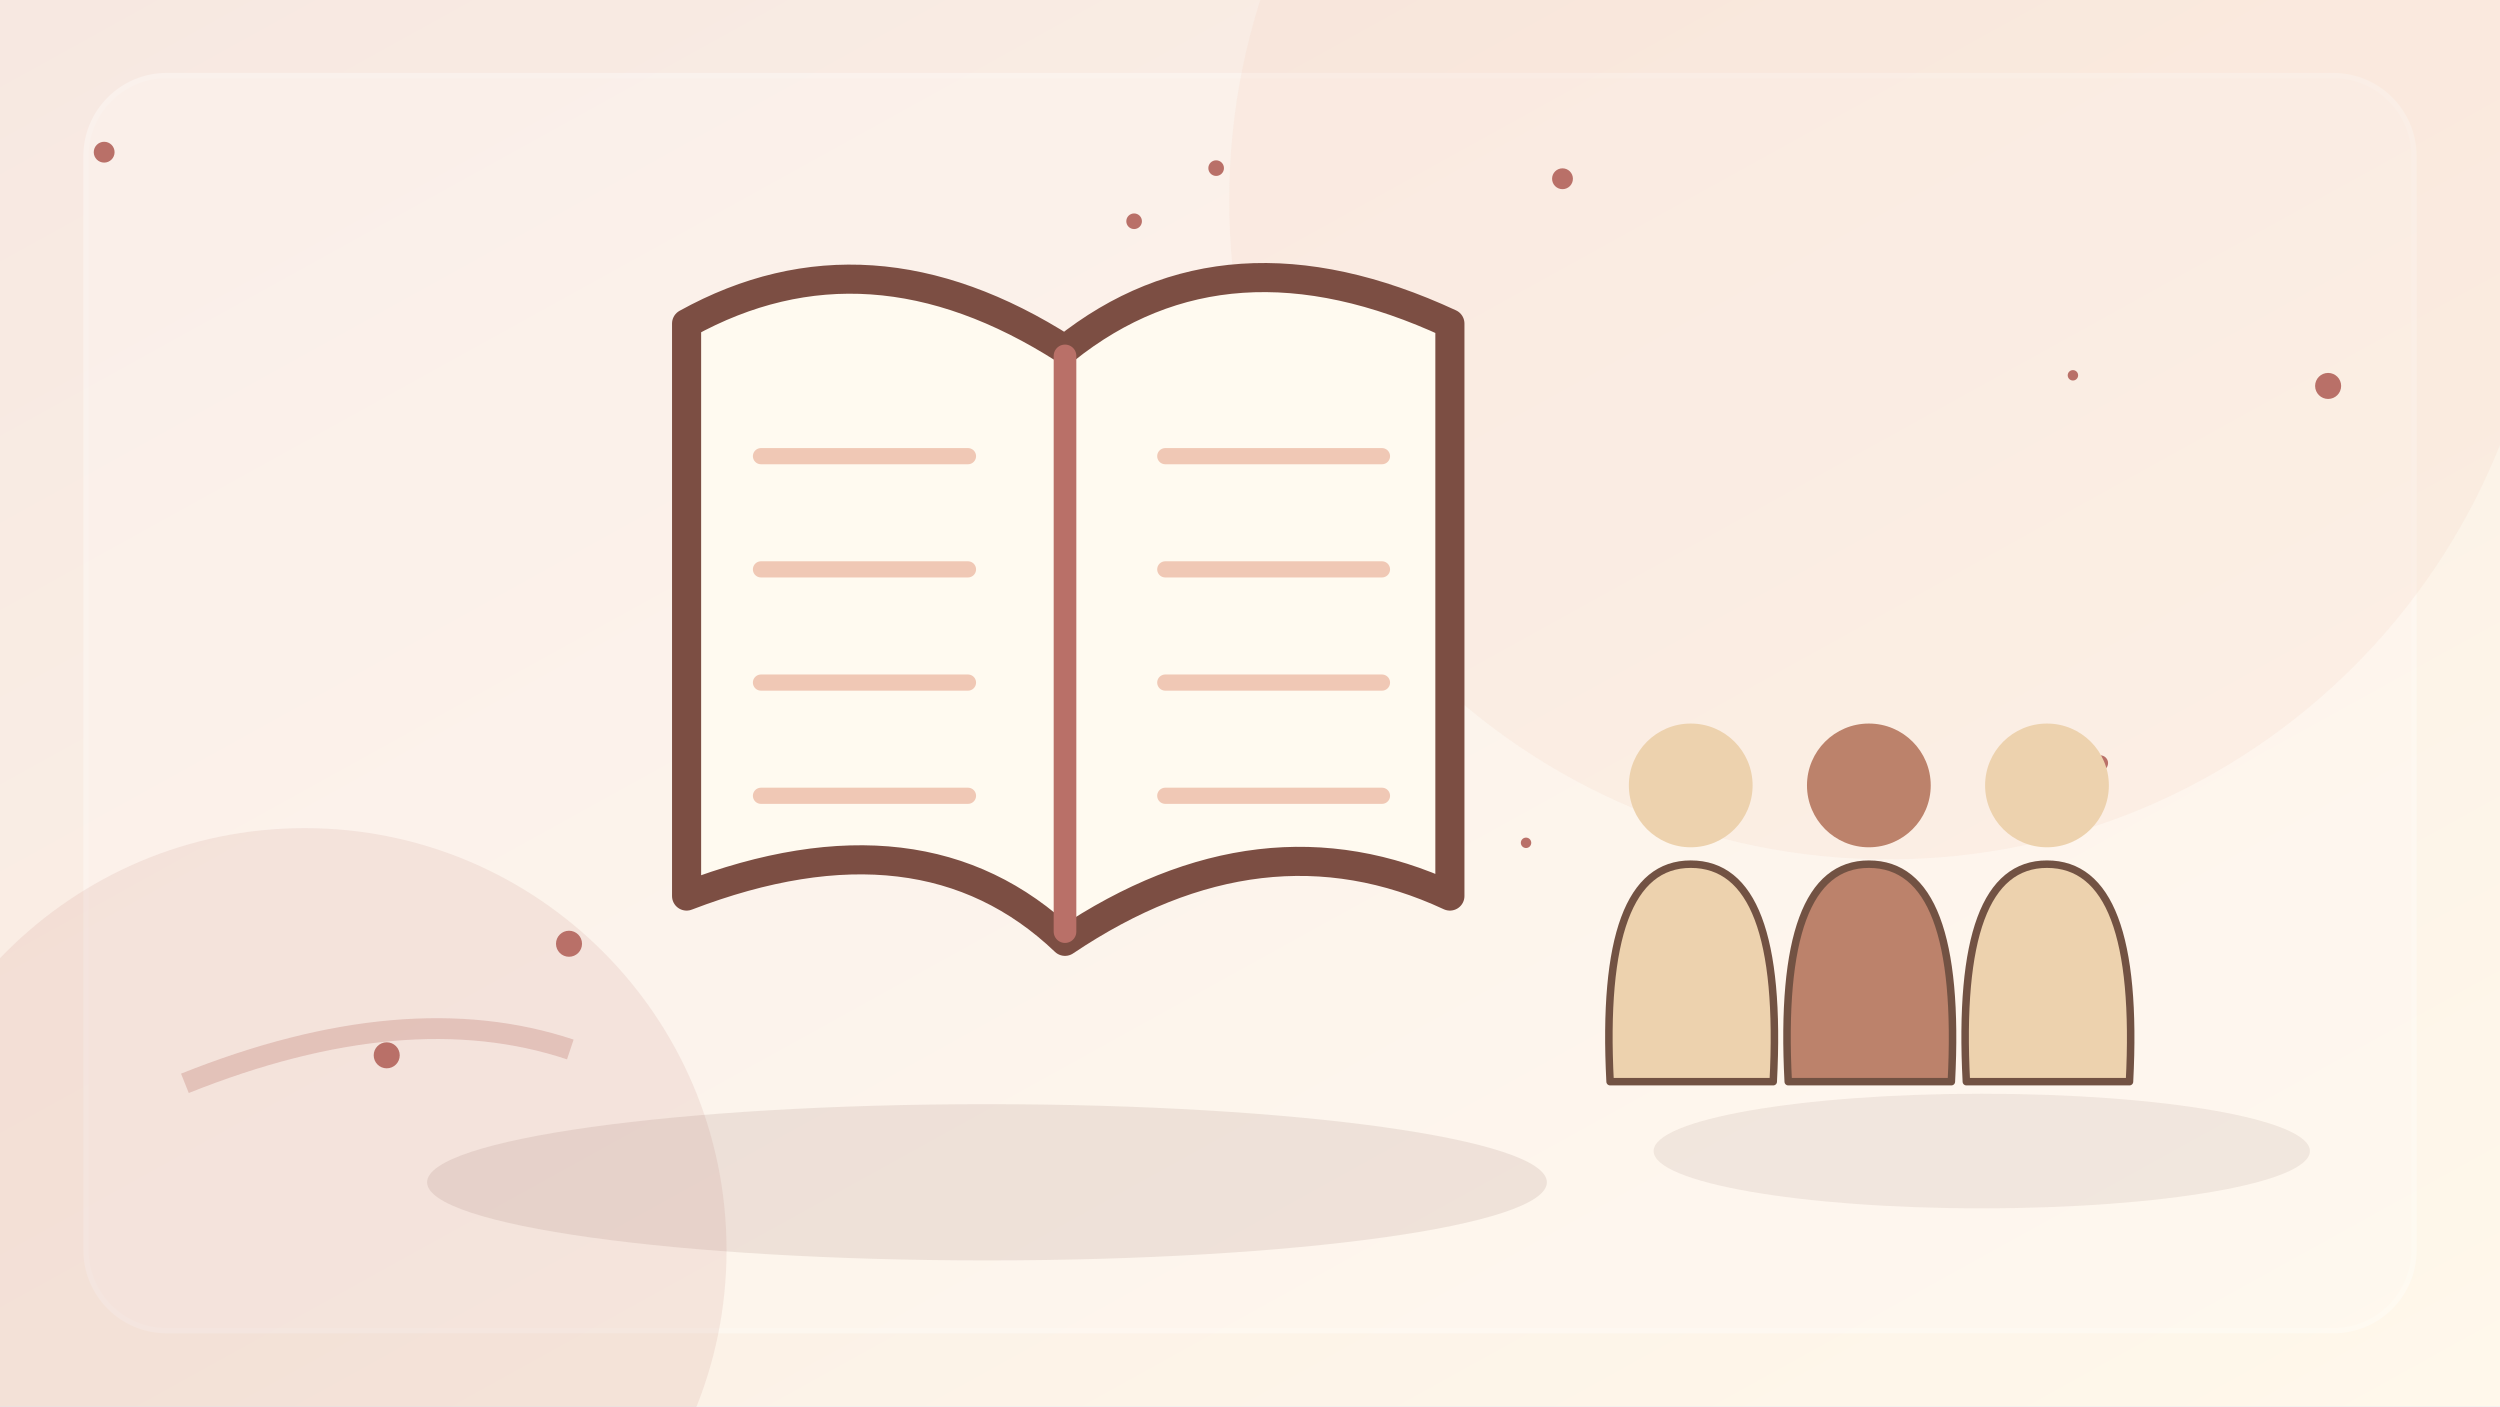
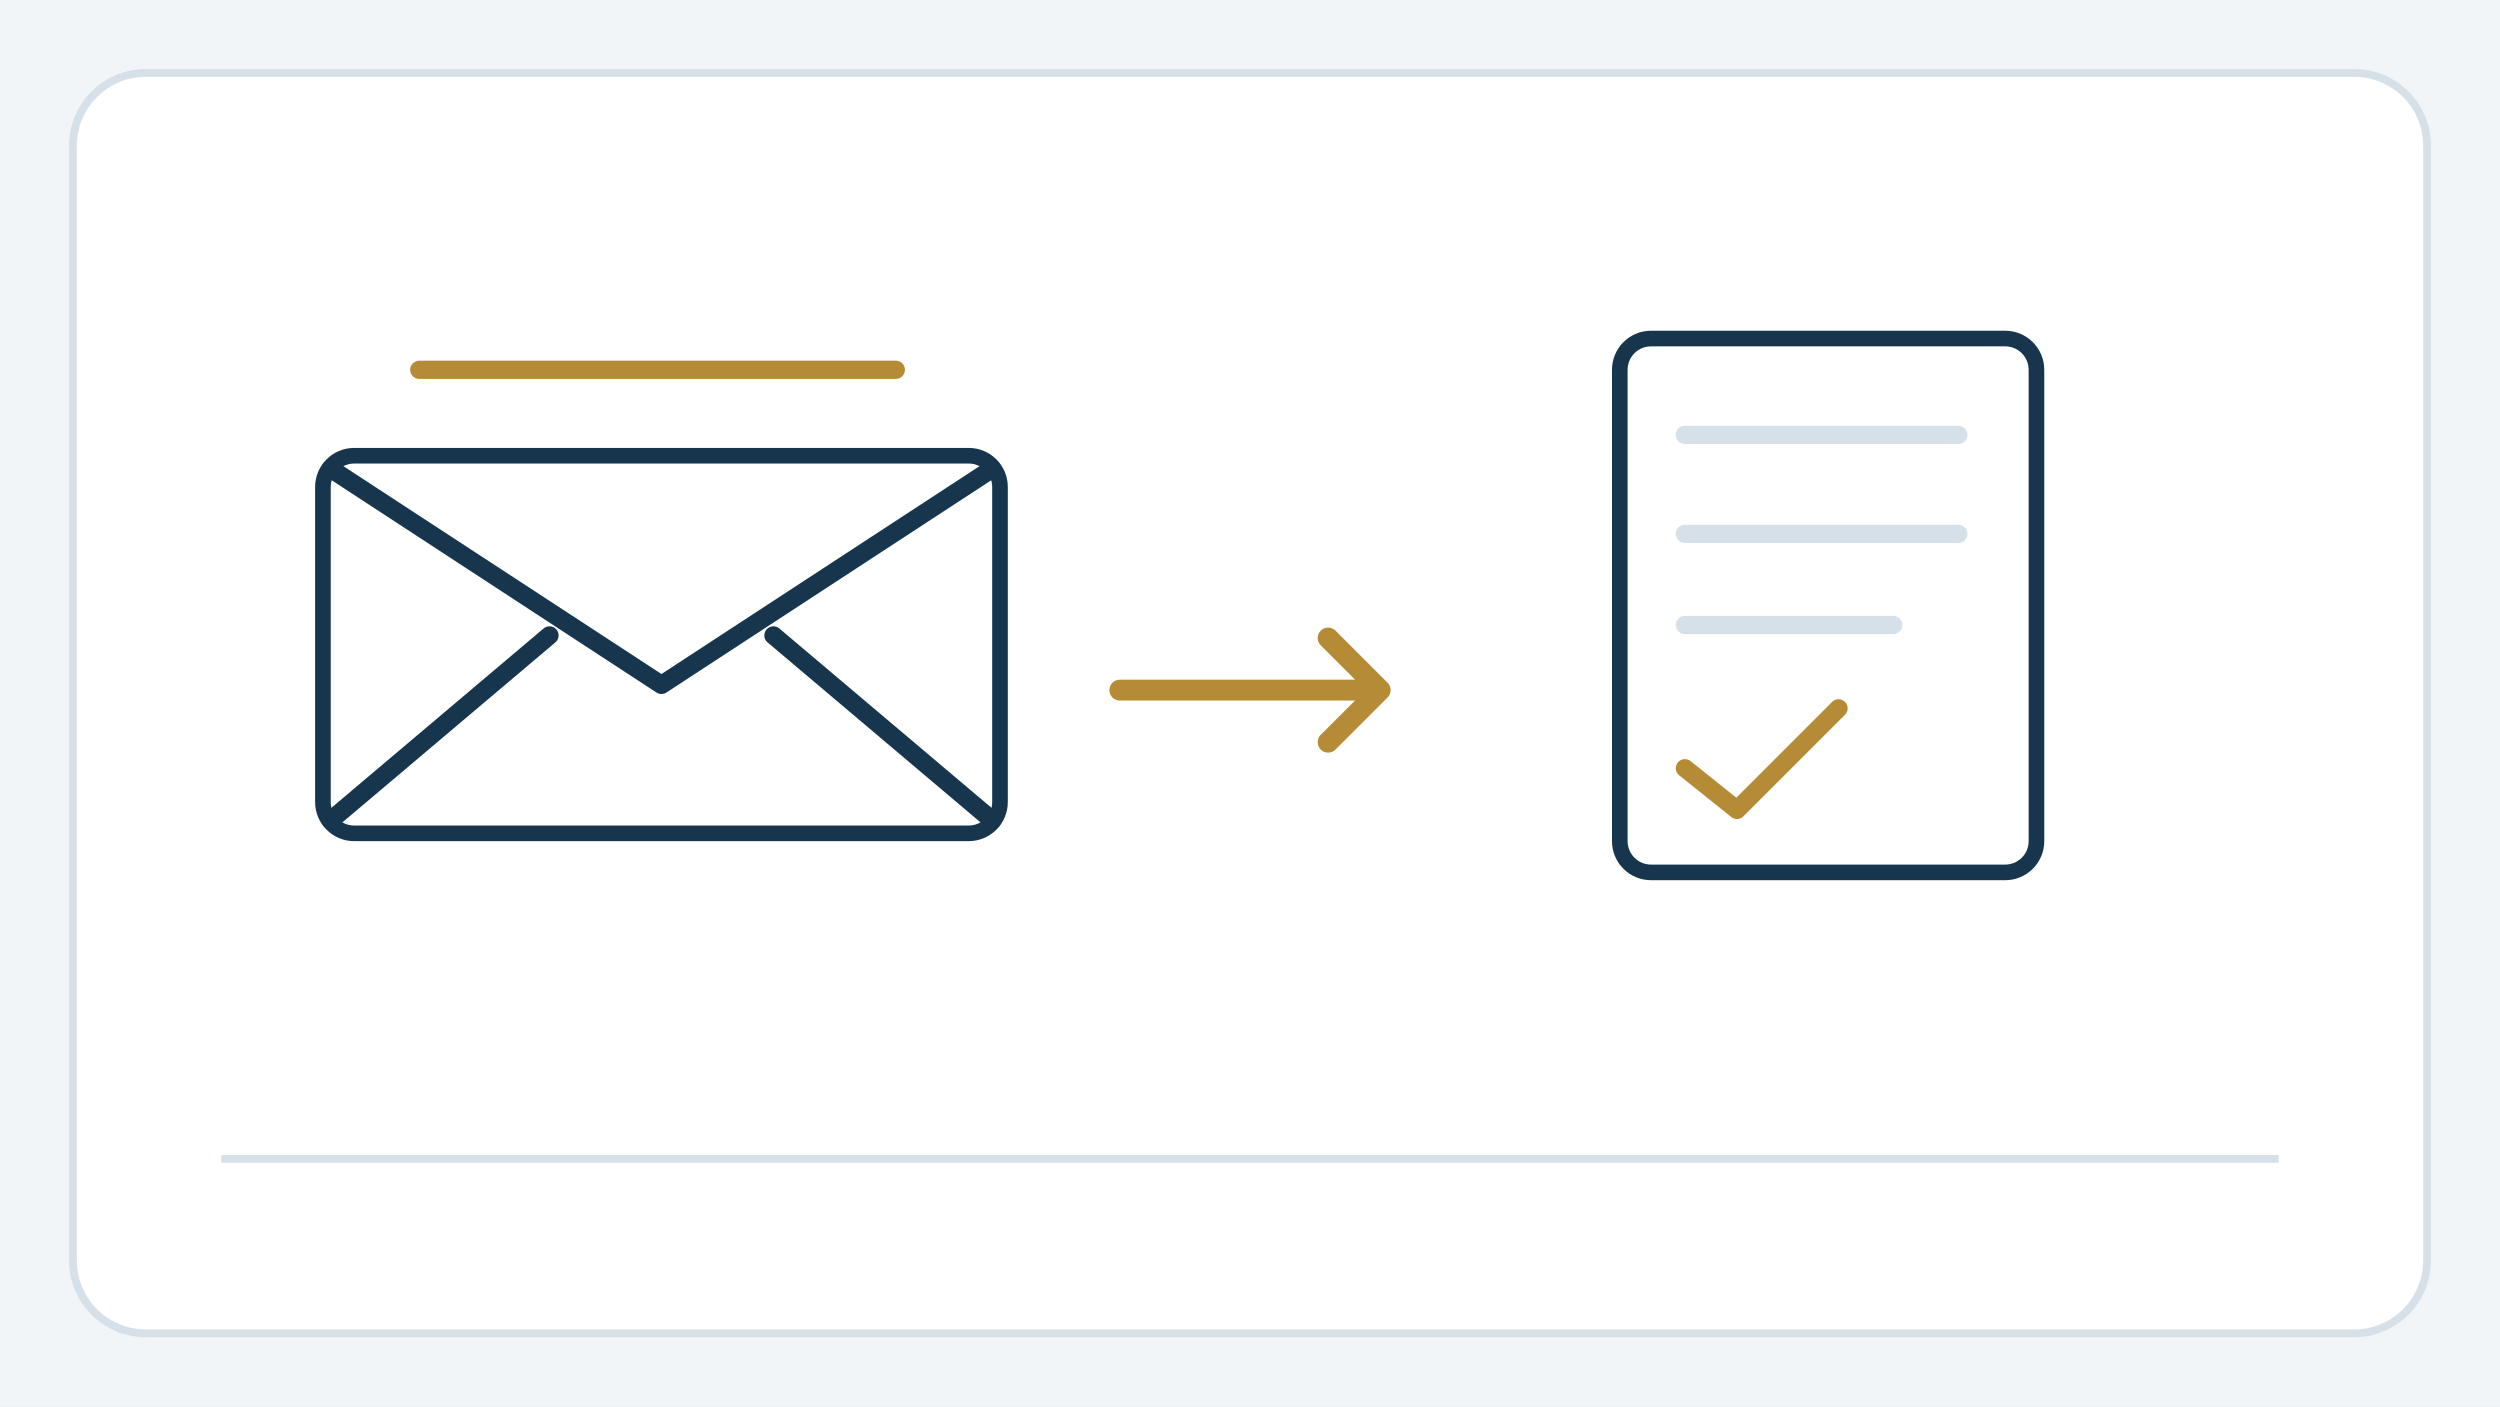
- <svg xmlns="http://www.w3.org/2000/svg" width="960" height="540" viewBox="0 0 960 540" role="img" aria-label="Autorska ilustracja: Potwierdzenie doświadczenia rozmówcy">
-   <defs>
-     <linearGradient id="background" x1="0" y1="0" x2="1" y2="1">
-       <stop offset="0" stop-color="#f7e8e1" />
-       <stop offset="1" stop-color="#fff8eb" />
-     </linearGradient>
-   </defs>
-   <rect width="960" height="540" fill="url(#background)" />
-   <rect x="33" y="29" width="894" height="482" rx="31" fill="#fffaf7" opacity=".35" stroke="#fff" stroke-width="2" />
-   <circle cx="725" cy="77" r="253" fill="#f0c8b5" opacity=".16" />
-   <circle cx="117" cy="480" r="162" fill="#b97068" opacity=".12" />
-   <circle cx="586" cy="323.64" r="2" fill="#b97068" stroke="none" stroke-width="4" />
-   <circle cx="600" cy="68.64" r="4" fill="#b97068" stroke="none" stroke-width="4" />
-   <circle cx="218.5" cy="362.4" r="5" fill="#b97068" stroke="none" stroke-width="4" />
-   <circle cx="467" cy="64.56" r="3" fill="#b97068" stroke="none" stroke-width="4" />
-   <circle cx="806.5" cy="293.04" r="3" fill="#b97068" stroke="none" stroke-width="4" />
-   <circle cx="796" cy="144.12" r="2" fill="#b97068" stroke="none" stroke-width="4" />
-   <circle cx="481" cy="301.2" r="2" fill="#b97068" stroke="none" stroke-width="4" />
-   <circle cx="148.5" cy="405.24" r="5" fill="#b97068" stroke="none" stroke-width="4" />
-   <circle cx="271" cy="254.28" r="4" fill="#b97068" stroke="none" stroke-width="4" />
-   <circle cx="400.5" cy="270.6" r="2" fill="#b97068" stroke="none" stroke-width="4" />
-   <circle cx="435.5" cy="84.96" r="3" fill="#b97068" stroke="none" stroke-width="4" />
-   <circle cx="362" cy="233.88" r="2" fill="#b97068" stroke="none" stroke-width="4" />
-   <circle cx="40" cy="58.44" r="4" fill="#b97068" stroke="none" stroke-width="4" />
-   <circle cx="519.5" cy="160.44" r="5" fill="#b97068" stroke="none" stroke-width="4" />
-   <circle cx="894" cy="148.2" r="5" fill="#b97068" stroke="none" stroke-width="4" />
-   <ellipse cx="379" cy="454" rx="215" ry="30" fill="#7c4e43" opacity=".12" />
-   <ellipse cx="761" cy="442" rx="126" ry="22" fill="#7c4e43" opacity=".10" />
-   <g transform="translate(209 46) scale(1.242)">
-     <path d="M161 71q-61-39-117-8v177q73-28 117 14q61-41 119-14V63q-69-32-119 8Z" fill="#fffaf0" stroke="#7c4e43" stroke-width="9" stroke-linejoin="round" stroke-linecap="round" />
-     <path d="M161 73L161 251" stroke="#b97068" stroke-width="7" stroke-linecap="round" fill="none" />
-     <path d="M67 104L131 104" stroke="#f0c8b5" stroke-width="5" stroke-linecap="round" fill="none" />
-     <path d="M192 104L259 104" stroke="#f0c8b5" stroke-width="5" stroke-linecap="round" fill="none" />
-     <path d="M67 139L131 139" stroke="#f0c8b5" stroke-width="5" stroke-linecap="round" fill="none" />
-     <path d="M192 139L259 139" stroke="#f0c8b5" stroke-width="5" stroke-linecap="round" fill="none" />
-     <path d="M67 174L131 174" stroke="#f0c8b5" stroke-width="5" stroke-linecap="round" fill="none" />
-     <path d="M192 174L259 174" stroke="#f0c8b5" stroke-width="5" stroke-linecap="round" fill="none" />
-     <path d="M67 209L131 209" stroke="#f0c8b5" stroke-width="5" stroke-linecap="round" fill="none" />
-     <path d="M192 209L259 209" stroke="#f0c8b5" stroke-width="5" stroke-linecap="round" fill="none" />
+ <svg xmlns="http://www.w3.org/2000/svg" width="960" height="540" viewBox="0 0 960 540" role="img" aria-label="Potwierdzenie doświadczenia rozmówcy — wiadomość i dokument">
+   <rect width="960" height="540" fill="#f1f5f8" />
+   <rect x="28" y="28" width="904" height="484" rx="28" fill="#fff" stroke="#d6e0e8" stroke-width="3" />
+   <g transform="translate(89 85)">
+     <rect x="35" y="90" width="260" height="145" rx="12" fill="#fff" stroke="#17364d" stroke-width="6" />
+     <path d="M38 95L165 178L292 95 M38 230L122 159 M292 230L208 159" fill="none" stroke="#17364d" stroke-width="7" stroke-linecap="round" stroke-linejoin="round" />
+     <path d="M72 57H255" fill="none" stroke="#b68b36" stroke-width="7" stroke-linecap="round" stroke-linejoin="round" />
  </g>
-   <g transform="translate(601 226) scale(0.720)">
-     <circle cx="67" cy="105" r="33" fill="#edd2ae" stroke="none" stroke-width="4" />
-     <circle cx="162" cy="105" r="33" fill="#bc826b" stroke="none" stroke-width="4" />
-     <circle cx="257" cy="105" r="33" fill="#edd2ae" stroke="none" stroke-width="4" />
-     <path d="M24 263q-6-116 43-116q50 0 44 116Z" fill="#edd2ae" stroke="#725243" stroke-width="4" stroke-linejoin="round" stroke-linecap="round" />
-     <path d="M119 263q-6-116 43-116q50 0 44 116Z" fill="#bc826b" stroke="#725243" stroke-width="4" stroke-linejoin="round" stroke-linecap="round" />
-     <path d="M214 263q-6-116 43-116q50 0 44 116Z" fill="#edd2ae" stroke="#725243" stroke-width="4" stroke-linejoin="round" stroke-linecap="round" />
+   <g transform="translate(542 85)">
+     <rect x="80" y="45" width="160" height="205" rx="12" fill="#fff" stroke="#17364d" stroke-width="6" />
+     <path d="M105 82H210 M105 120H210 M105 155H185" fill="none" stroke="#d6e0e8" stroke-width="7" stroke-linecap="round" stroke-linejoin="round" />
+     <path d="M105 210L125 226L164 187" fill="none" stroke="#b68b36" stroke-width="7" stroke-linecap="round" stroke-linejoin="round" />
  </g>
-   <path d="M71 416q85-34 148-13" fill="none" stroke="#b97068" opacity=".29" stroke-width="8" />
+   <path d="M430 265H530 M510 245L530 265L510 285" fill="none" stroke="#b68b36" stroke-width="8" stroke-linecap="round" stroke-linejoin="round" />
+   <path d="M85 445H875" fill="none" stroke="#d6e0e8" stroke-width="3" />
</svg>
